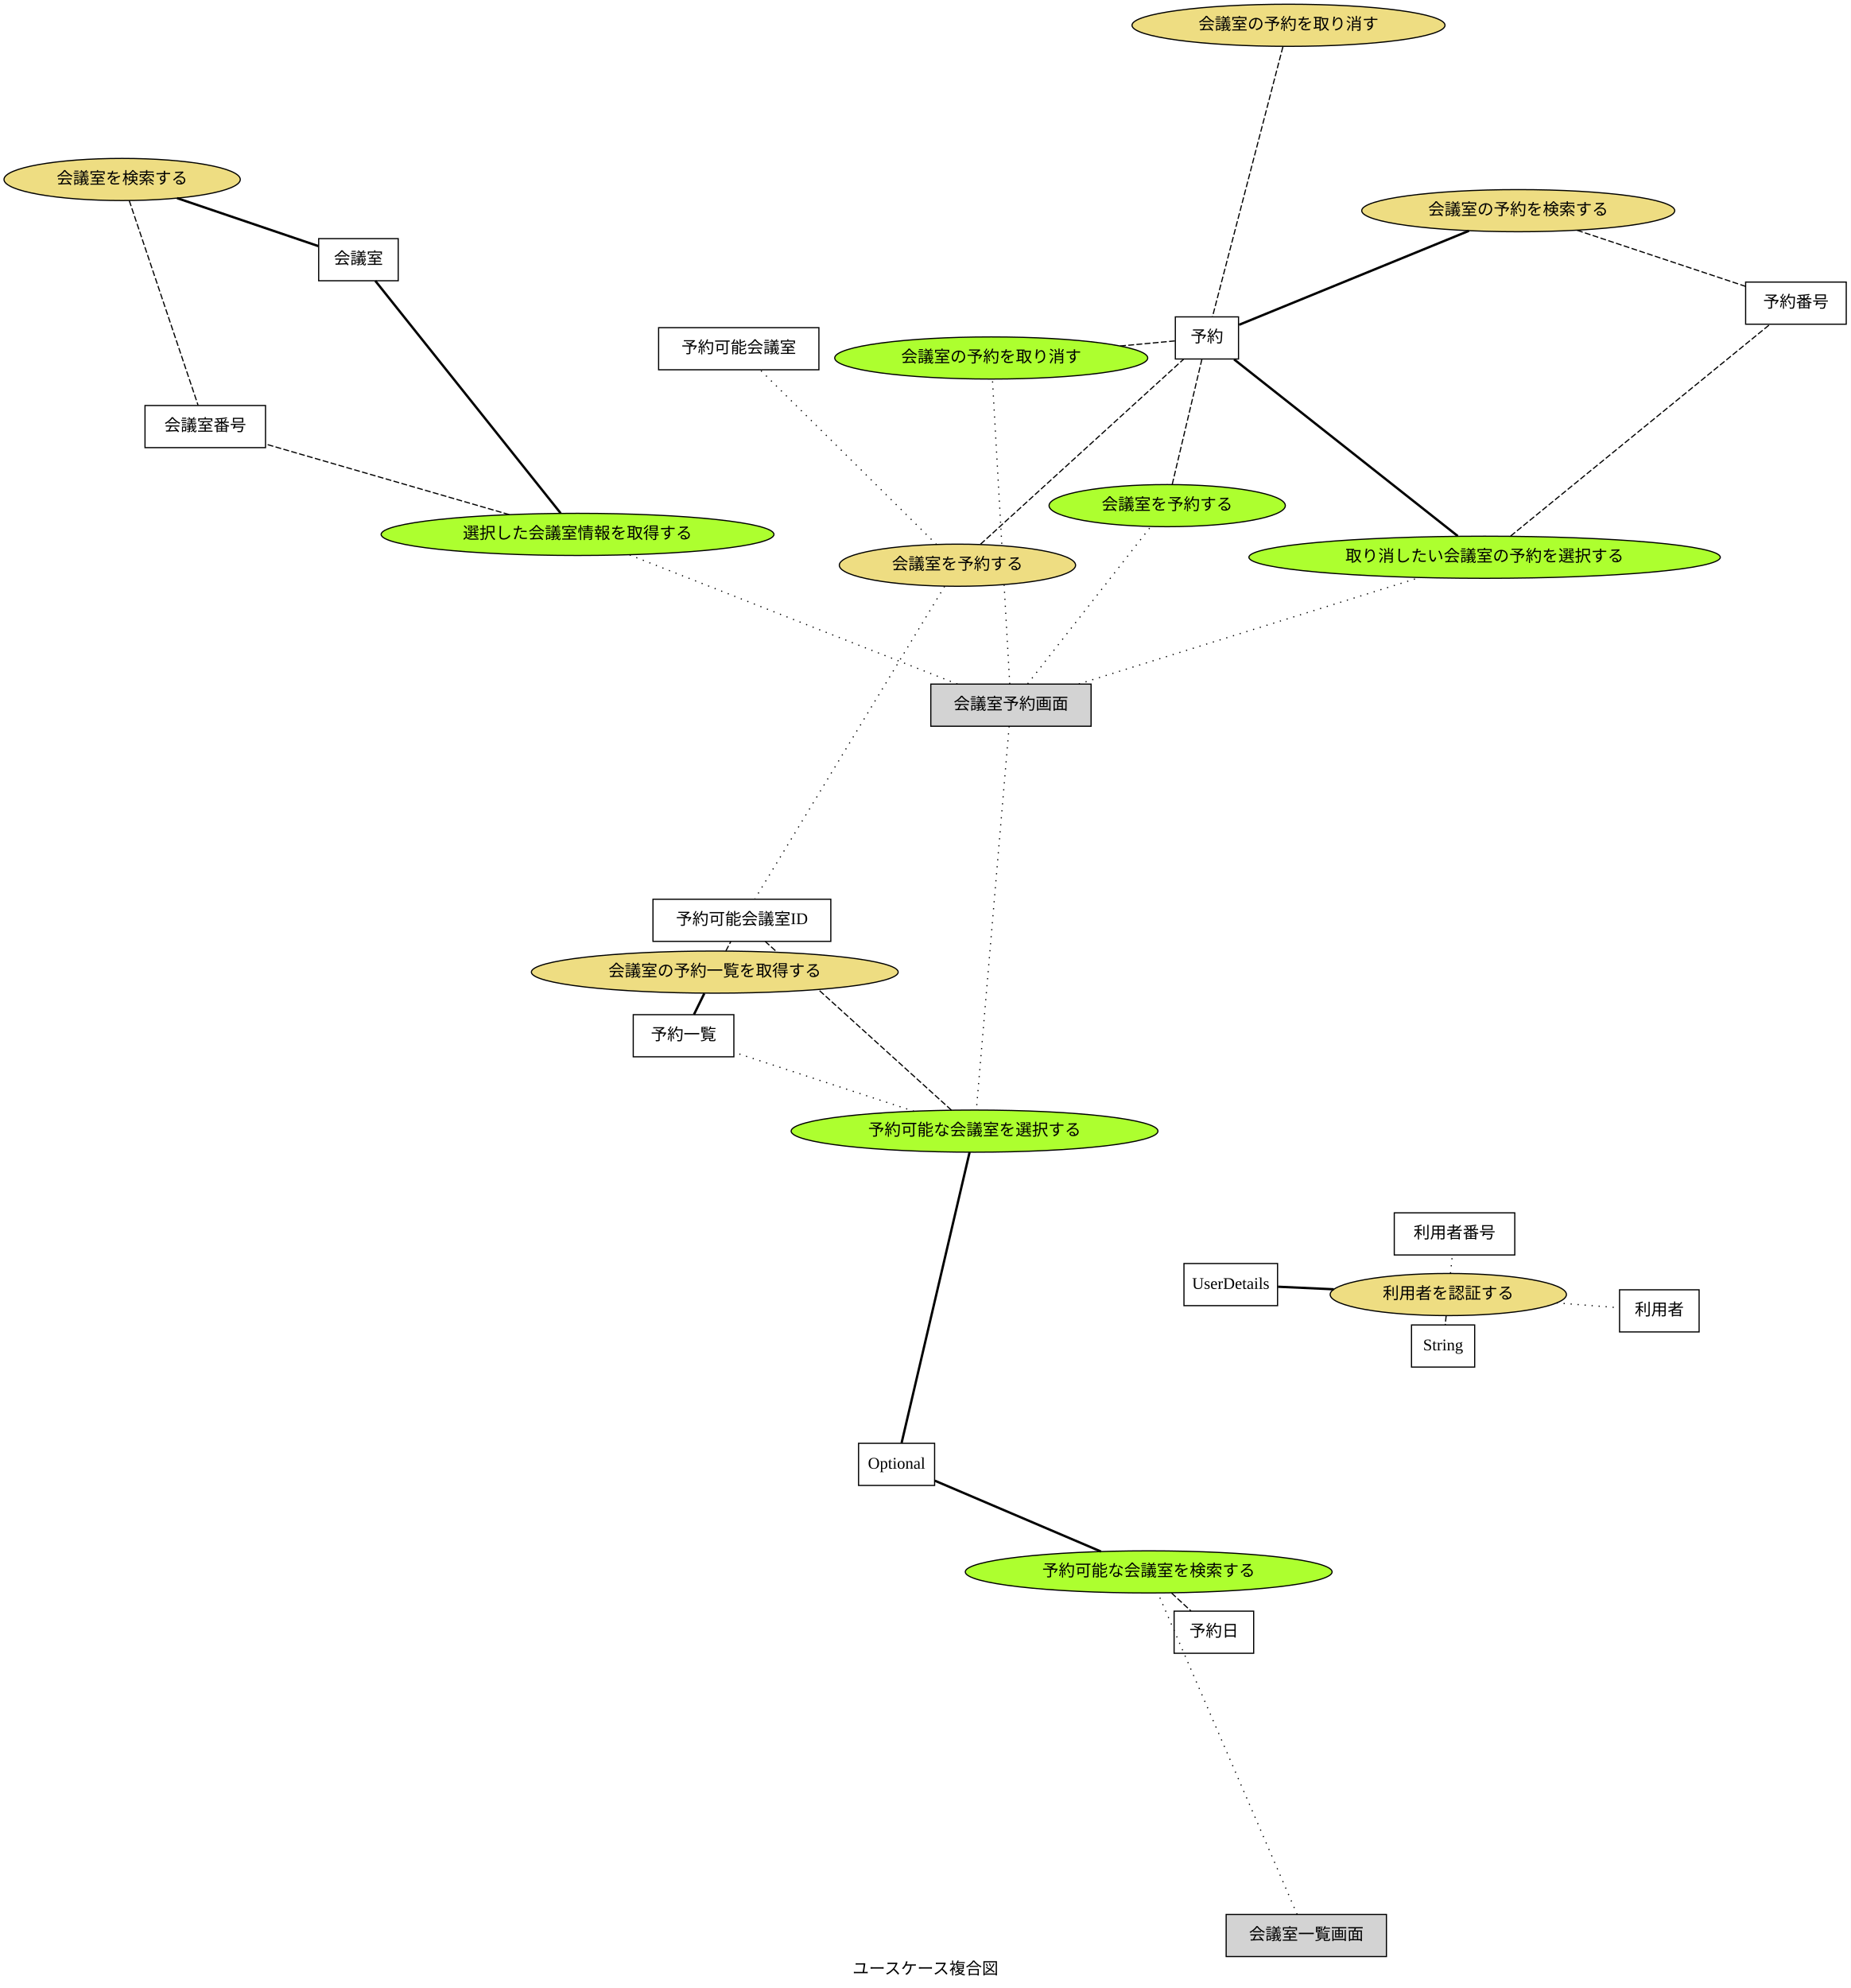
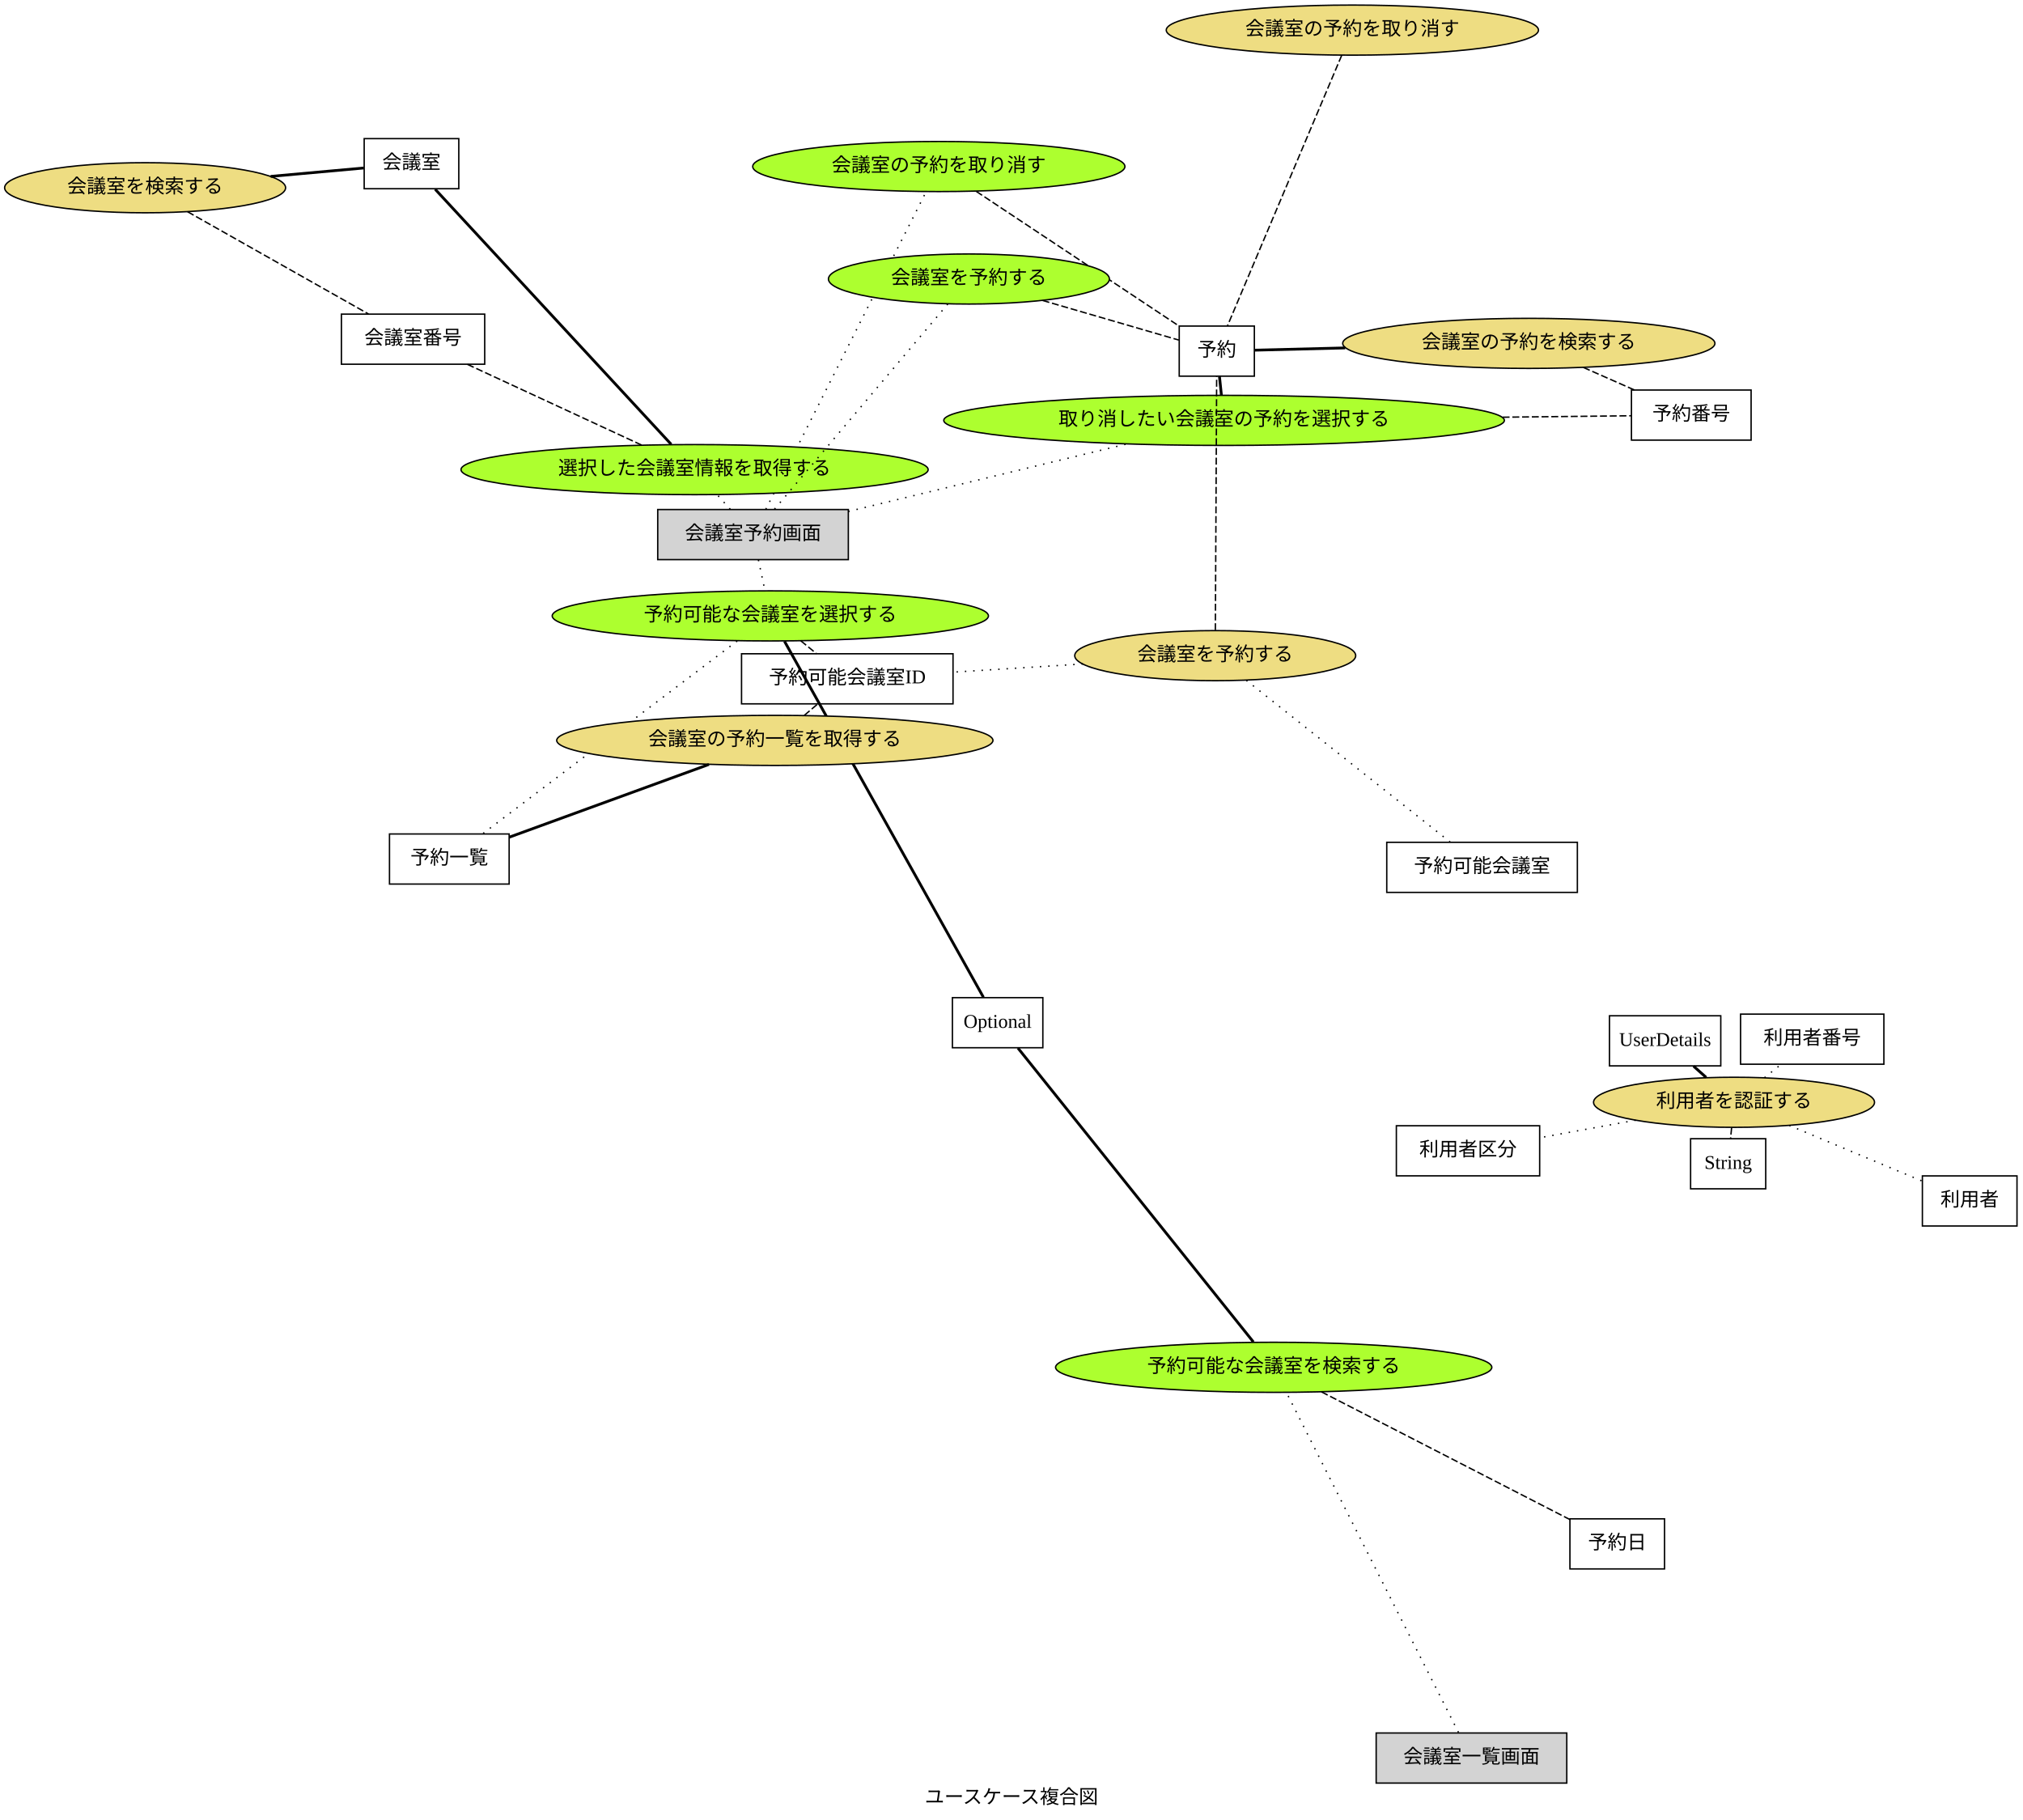
- <svg xmlns="http://www.w3.org/2000/svg" xmlns:xlink="http://www.w3.org/1999/xlink" width="1582pt" height="1699pt" viewBox="0.00 0.00 1582.00 1699.00">
-   <g id="graph0" class="graph" transform="scale(1 1) rotate(0) translate(4 1672)">
-     <polygon fill="white" stroke="transparent" points="-4,27 -4,-1672 1578,-1672 1578,27 -4,27" />
-     <text text-anchor="middle" x="787" y="15.2" font-family="Times New Roman,serif" font-size="14.00">ユースケース複合図
+ <svg xmlns="http://www.w3.org/2000/svg" xmlns:xlink="http://www.w3.org/1999/xlink" width="1454pt" height="1308pt" viewBox="0.00 0.00 1454.00 1308.00">
+   <g id="graph0" class="graph" transform="scale(1 1) rotate(0) translate(4 1281)">
+     <polygon fill="white" stroke="transparent" points="-4,27 -4,-1281 1450,-1281 1450,27 -4,27" />
+     <text text-anchor="middle" x="723" y="15.2" font-family="Times New Roman,serif" font-size="14.00">ユースケース複合図
        </text>
    <g id="node1" class="node">
      <g id="a_node1">
        <a xlink:href="https://github.com/k2works/application_programing_excercise_2022/tree/take13/src/main/java/mrs/application/scenario/MeetingRoomReservationScenario.java" xlink:title="MeetingRoomReservationScenario.cancel(Reservation)">
-           <ellipse fill="greenyellow" stroke="black" cx="843.23" cy="-1366.06" rx="133.78" ry="18" />
-           <text text-anchor="middle" x="843.23" y="-1362.36" font-family="Times New Roman,serif" font-size="14.00">会議室の予約を取り消す
+           <ellipse fill="greenyellow" stroke="black" cx="670.76" cy="-1161.32" rx="133.78" ry="18" />
+           <text text-anchor="middle" x="670.76" y="-1157.62" font-family="Times New Roman,serif" font-size="14.00">会議室の予約を取り消す
                    </text>
        </a>
      </g>
    </g>
    <g id="node2" class="node">
      <g id="a_node2">
        <a xlink:title="Reservation">
-           <polygon fill="none" stroke="black" points="1054.6,-1401.19 1000.6,-1401.19 1000.6,-1365.19 1054.6,-1365.19 1054.6,-1401.19" />
-           <text text-anchor="middle" x="1027.6" y="-1379.49" font-family="Times New Roman,serif" font-size="14.00">予約
+           <polygon fill="none" stroke="black" points="897.55,-1046.66 843.55,-1046.66 843.55,-1010.66 897.55,-1010.66 897.55,-1046.66" />
+           <text text-anchor="middle" x="870.55" y="-1024.96" font-family="Times New Roman,serif" font-size="14.00">予約
                    </text>
        </a>
      </g>
    </g>
    <g id="edge1" class="edge">
-       <path fill="none" stroke="black" stroke-dasharray="5,2" d="M953.41,-1376.29C970.79,-1377.91 987.28,-1379.44 1000.28,-1380.65" />
+       <path fill="none" stroke="black" stroke-dasharray="5,2" d="M697.71,-1143.43C735.84,-1118.11 805.15,-1072.09 843.4,-1046.69" />
    </g>
    <g id="node7" class="node">
      <g id="a_node7">
        <a xlink:href="https://github.com/k2works/application_programing_excercise_2022/tree/take13/src/main/java/mrs/application/scenario/MeetingRoomReservationScenario.java" xlink:title="MeetingRoomReservationScenario.findOne(ReservationId)">
-           <ellipse fill="greenyellow" stroke="black" cx="1264.94" cy="-1195.75" rx="201.46" ry="18" />
-           <text text-anchor="middle" x="1264.94" y="-1192.05" font-family="Times New Roman,serif" font-size="14.00">取り消したい会議室の予約を選択する
+           <ellipse fill="greenyellow" stroke="black" cx="875.78" cy="-978.87" rx="201.46" ry="18" />
+           <text text-anchor="middle" x="875.78" y="-975.17" font-family="Times New Roman,serif" font-size="14.00">取り消したい会議室の予約を選択する
                    </text>
        </a>
      </g>
    </g>
    <g id="edge6" class="edge">
-       <path fill="none" stroke="black" stroke-width="2" d="M1050.79,-1364.87C1096.28,-1328.95 1196.72,-1249.62 1242,-1213.86" />
-     </g>
-     <g id="node20" class="node">
-       <g id="a_node20">
+       <path fill="none" stroke="black" stroke-width="2" d="M872.47,-1010.41C872.92,-1006.08 873.41,-1001.46 873.86,-997.13" />
+     </g>
+     <g id="node21" class="node">
+       <g id="a_node21">
        <a xlink:href="https://github.com/k2works/application_programing_excercise_2022/tree/take13/src/main/java/mrs/application/service/reservation/ReservationService.java" xlink:title="ReservationService.findOne(ReservationId)">
-           <ellipse fill="#eedd82" stroke="black" cx="1293.68" cy="-1491.96" rx="133.78" ry="18" />
-           <text text-anchor="middle" x="1293.68" y="-1488.26" font-family="Times New Roman,serif" font-size="14.00">会議室の予約を検索する
-                     </text>
-         </a>
-       </g>
-     </g>
-     <g id="edge20" class="edge">
-       <path fill="none" stroke="black" stroke-width="2" d="M1055.08,-1394.42C1101.68,-1413.47 1196.53,-1452.24 1251.57,-1474.74" />
+           <ellipse fill="#eedd82" stroke="black" cx="1094.81" cy="-1034.22" rx="133.78" ry="18" />
+           <text text-anchor="middle" x="1094.81" y="-1030.52" font-family="Times New Roman,serif" font-size="14.00">会議室の予約を検索する
+                     </text>
+         </a>
+       </g>
+     </g>
+     <g id="edge21" class="edge">
+       <path fill="none" stroke="black" stroke-width="2" d="M897.6,-1029.33C914.67,-1029.76 938.12,-1030.34 962.89,-1030.95" />
    </g>
    <g id="node3" class="node">
      <g id="a_node3">
        <a xlink:title="ReservationsController">
-           <polygon fill="lightgray" stroke="black" points="928.59,-1087.35 791.59,-1087.35 791.59,-1051.35 928.59,-1051.35 928.59,-1087.35" />
-           <text text-anchor="middle" x="860.09" y="-1065.65" font-family="Times New Roman,serif" font-size="14.00">会議室予約画面
+           <polygon fill="lightgray" stroke="black" points="605.73,-914.8 468.73,-914.8 468.73,-878.8 605.73,-878.8 605.73,-914.8" />
+           <text text-anchor="middle" x="537.23" y="-893.1" font-family="Times New Roman,serif" font-size="14.00">会議室予約画面
                    </text>
        </a>
      </g>
    </g>
    <g id="edge2" class="edge">
-       <path fill="none" stroke="black" stroke-dasharray="1,5" d="M859.06,-1087.46C856.05,-1140.43 847.28,-1294.66 844.26,-1347.81" />
+       <path fill="none" stroke="black" stroke-dasharray="1,5" d="M546.41,-914.98C570.86,-963.42 637.37,-1095.18 661.7,-1143.36" />
    </g>
    <g id="node4" class="node">
      <g id="a_node4">
        <a xlink:href="https://github.com/k2works/application_programing_excercise_2022/tree/take13/src/main/java/mrs/application/scenario/MeetingRoomReservationScenario.java" xlink:title="MeetingRoomReservationScenario.findMeetingRoom(RoomId)">
-           <ellipse fill="greenyellow" stroke="black" cx="489.65" cy="-1215.28" rx="167.87" ry="18" />
-           <text text-anchor="middle" x="489.65" y="-1211.58" font-family="Times New Roman,serif" font-size="14.00">選択した会議室情報を取得する
+           <ellipse fill="greenyellow" stroke="black" cx="495.22" cy="-943.49" rx="167.87" ry="18" />
+           <text text-anchor="middle" x="495.22" y="-939.79" font-family="Times New Roman,serif" font-size="14.00">選択した会議室情報を取得する
                    </text>
        </a>
      </g>
    </g>
    <g id="edge5" class="edge">
-       <path fill="none" stroke="black" stroke-dasharray="1,5" d="M814.3,-1087.39C742.58,-1115.64 604.66,-1169.98 533.9,-1197.85" />
+       <path fill="none" stroke="black" stroke-dasharray="1,5" d="M520.87,-914.99C517.83,-918.37 514.65,-921.9 511.61,-925.28" />
    </g>
    <g id="edge8" class="edge">
-       <path fill="none" stroke="black" stroke-dasharray="1,5" d="M918.1,-1087.46C995.82,-1111.73 1132.83,-1154.5 1209.32,-1178.39" />
+       <path fill="none" stroke="black" stroke-dasharray="1,5" d="M605.74,-913.41C664,-927.53 747.28,-947.72 805.92,-961.94" />
    </g>
    <g id="node9" class="node">
      <g id="a_node9">
        <a xlink:href="https://github.com/k2works/application_programing_excercise_2022/tree/take13/src/main/java/mrs/application/scenario/MeetingRoomReservationScenario.java" xlink:title="MeetingRoomReservationScenario.findReservations(ReservableRoomId)">
-           <ellipse fill="greenyellow" stroke="black" cx="828.98" cy="-705.32" rx="156.77" ry="18" />
-           <text text-anchor="middle" x="828.98" y="-701.62" font-family="Times New Roman,serif" font-size="14.00">予約可能な会議室を選択する
+           <ellipse fill="greenyellow" stroke="black" cx="549.66" cy="-838.35" rx="156.77" ry="18" />
+           <text text-anchor="middle" x="549.66" y="-834.65" font-family="Times New Roman,serif" font-size="14.00">予約可能な会議室を選択する
                    </text>
        </a>
      </g>
    </g>
    <g id="edge12" class="edge">
-       <path fill="none" stroke="black" stroke-dasharray="1,5" d="M858.55,-1051.3C853.25,-989.32 835.84,-785.63 830.53,-723.49" />
+       <path fill="none" stroke="black" stroke-dasharray="1,5" d="M541.1,-878.63C542.58,-871.66 544.27,-863.7 545.75,-856.72" />
    </g>
    <g id="node13" class="node">
      <g id="a_node13">
        <a xlink:href="https://github.com/k2works/application_programing_excercise_2022/tree/take13/src/main/java/mrs/application/scenario/MeetingRoomReservationScenario.java" xlink:title="MeetingRoomReservationScenario.reserve(Reservation)">
-           <ellipse fill="greenyellow" stroke="black" cx="993.64" cy="-1239.88" rx="100.98" ry="18" />
-           <text text-anchor="middle" x="993.64" y="-1236.18" font-family="Times New Roman,serif" font-size="14.00">会議室を予約する
+           <ellipse fill="greenyellow" stroke="black" cx="692.39" cy="-1080.48" rx="100.98" ry="18" />
+           <text text-anchor="middle" x="692.39" y="-1076.78" font-family="Times New Roman,serif" font-size="14.00">会議室を予約する
                    </text>
        </a>
      </g>
    </g>
    <g id="edge14" class="edge">
-       <path fill="none" stroke="black" stroke-dasharray="1,5" d="M874.38,-1087.6C900.16,-1120.51 954.1,-1189.4 979.65,-1222.02" />
+       <path fill="none" stroke="black" stroke-dasharray="1,5" d="M552.68,-915.08C582.49,-950.38 647.65,-1027.52 677.23,-1062.54" />
    </g>
    <g id="node6" class="node">
      <g id="a_node6">
        <a xlink:title="RoomId">
-           <polygon fill="none" stroke="black" points="222.94,-1325.44 119.94,-1325.44 119.94,-1289.44 222.94,-1289.44 222.94,-1325.44" />
-           <text text-anchor="middle" x="171.44" y="-1303.74" font-family="Times New Roman,serif" font-size="14.00">会議室番号
+           <polygon fill="none" stroke="black" points="344.38,-1055.24 241.38,-1055.24 241.38,-1019.24 344.38,-1019.24 344.38,-1055.24" />
+           <text text-anchor="middle" x="292.88" y="-1033.54" font-family="Times New Roman,serif" font-size="14.00">会議室番号
                    </text>
        </a>
      </g>
    </g>
    <g id="edge4" class="edge">
-       <path fill="none" stroke="black" stroke-dasharray="5,2" d="M431.29,-1232.19C371.72,-1249.44 280.14,-1275.96 223.12,-1292.47" />
+       <path fill="none" stroke="black" stroke-dasharray="5,2" d="M457.16,-961.13C421.33,-977.73 367.91,-1002.48 331.8,-1019.21" />
    </g>
    <g id="node5" class="node">
      <g id="a_node5">
        <a xlink:title="MeetingRoom">
-           <polygon fill="none" stroke="black" points="336.38,-1468.06 268.38,-1468.06 268.38,-1432.06 336.38,-1432.06 336.38,-1468.06" />
-           <text text-anchor="middle" x="302.38" y="-1446.36" font-family="Times New Roman,serif" font-size="14.00">会議室
+           <polygon fill="none" stroke="black" points="325.75,-1181.37 257.75,-1181.37 257.75,-1145.37 325.75,-1145.37 325.75,-1181.37" />
+           <text text-anchor="middle" x="291.75" y="-1159.67" font-family="Times New Roman,serif" font-size="14.00">会議室
                    </text>
        </a>
      </g>
    </g>
    <g id="edge3" class="edge">
-       <path fill="none" stroke="black" stroke-width="2" d="M316.76,-1432.02C351.62,-1388.32 440.31,-1277.14 475.22,-1233.38" />
-     </g>
-     <g id="node24" class="node">
-       <g id="a_node24">
+       <path fill="none" stroke="black" stroke-width="2" d="M308.75,-1145C347.14,-1103.51 440.2,-1002.95 478.41,-961.65" />
+     </g>
+     <g id="node25" class="node">
+       <g id="a_node25">
        <a xlink:href="https://github.com/k2works/application_programing_excercise_2022/tree/take13/src/main/java/mrs/application/service/room/RoomService.java" xlink:title="RoomService.findMeetingRoom(RoomId)">
-           <ellipse fill="#eedd82" stroke="black" cx="100.4" cy="-1518.61" rx="100.98" ry="18" />
-           <text text-anchor="middle" x="100.4" y="-1514.91" font-family="Times New Roman,serif" font-size="14.00">会議室を検索する
-                     </text>
-         </a>
-       </g>
-     </g>
-     <g id="edge27" class="edge">
-       <path fill="none" stroke="black" stroke-width="2" d="M268.11,-1461.68C234.91,-1472.95 184.29,-1490.13 147.35,-1502.67" />
+           <ellipse fill="#eedd82" stroke="black" cx="100.3" cy="-1146.07" rx="100.98" ry="18" />
+           <text text-anchor="middle" x="100.3" y="-1142.37" font-family="Times New Roman,serif" font-size="14.00">会議室を検索する
+                     </text>
+         </a>
+       </g>
+     </g>
+     <g id="edge28" class="edge">
+       <path fill="none" stroke="black" stroke-width="2" d="M257.52,-1160.27C238.7,-1158.57 214.38,-1156.38 190.51,-1154.22" />
    </g>
    <g id="node8" class="node">
      <g id="a_node8">
        <a xlink:title="ReservationId">
-           <polygon fill="none" stroke="black" points="1574.04,-1430.93 1488.04,-1430.93 1488.04,-1394.93 1574.04,-1394.93 1574.04,-1430.93" />
-           <text text-anchor="middle" x="1531.04" y="-1409.23" font-family="Times New Roman,serif" font-size="14.00">予約番号
+           <polygon fill="none" stroke="black" points="1254.58,-1000.69 1168.58,-1000.69 1168.58,-964.69 1254.58,-964.69 1254.58,-1000.69" />
+           <text text-anchor="middle" x="1211.58" y="-978.99" font-family="Times New Roman,serif" font-size="14.00">予約番号
                    </text>
        </a>
      </g>
    </g>
    <g id="edge7" class="edge">
-       <path fill="none" stroke="black" stroke-dasharray="5,2" d="M1287.17,-1213.89C1337.26,-1254.78 1458.48,-1353.71 1508.69,-1394.69" />
+       <path fill="none" stroke="black" stroke-dasharray="5,2" d="M1075.97,-981.15C1110.8,-981.55 1143.7,-981.92 1168.38,-982.2" />
    </g>
    <g id="node11" class="node">
      <g id="a_node11">
        <a xlink:title="ReservableRoomId">
-           <polygon fill="none" stroke="black" points="706.12,-903.47 554.12,-903.47 554.12,-867.47 706.12,-867.47 706.12,-903.47" />
-           <text text-anchor="middle" x="630.12" y="-881.77" font-family="Times New Roman,serif" font-size="14.00">予約可能会議室ID
+           <polygon fill="none" stroke="black" points="680.97,-811.15 528.97,-811.15 528.97,-775.15 680.97,-775.15 680.97,-811.15" />
+           <text text-anchor="middle" x="604.97" y="-789.45" font-family="Times New Roman,serif" font-size="14.00">予約可能会議室ID
                    </text>
        </a>
      </g>
    </g>
    <g id="edge10" class="edge">
-       <path fill="none" stroke="black" stroke-dasharray="5,2" d="M809.19,-723.26C771.17,-757.7 688.32,-832.75 650.13,-867.35" />
+       <path fill="none" stroke="black" stroke-dasharray="5,2" d="M571.52,-820.49C575.26,-817.43 579.15,-814.24 582.9,-811.18" />
    </g>
    <g id="node12" class="node">
      <g id="a_node12">
        <a xlink:title="ReservationList">
-           <polygon fill="none" stroke="black" points="623.26,-804.83 537.26,-804.83 537.26,-768.83 623.26,-768.83 623.26,-804.83" />
-           <text text-anchor="middle" x="580.26" y="-783.13" font-family="Times New Roman,serif" font-size="14.00">予約一覧
+           <polygon fill="none" stroke="black" points="361.94,-681.63 275.94,-681.63 275.94,-645.63 361.94,-645.63 361.94,-681.63" />
+           <text text-anchor="middle" x="318.94" y="-659.93" font-family="Times New Roman,serif" font-size="14.00">予約一覧
                    </text>
        </a>
      </g>
    </g>
    <g id="edge11" class="edge">
-       <path fill="none" stroke="black" stroke-dasharray="1,5" d="M777.14,-722.31C731.58,-737.24 666.06,-758.71 623.33,-772.72" />
+       <path fill="none" stroke="black" stroke-dasharray="1,5" d="M525.84,-820.31C481.63,-786.83 387.35,-715.44 342.98,-681.83" />
    </g>
    <g id="node10" class="node">
      <g id="a_node10">
        <a xlink:title="Optional">
-           <polygon fill="none" stroke="black" points="794.84,-438.51 729.84,-438.51 729.84,-402.51 794.84,-402.51 794.84,-438.51" />
-           <text text-anchor="middle" x="762.34" y="-416.81" font-family="Times New Roman,serif" font-size="14.00">Optional
+           <polygon fill="none" stroke="black" points="745.53,-564 680.53,-564 680.53,-528 745.53,-528 745.53,-564" />
+           <text text-anchor="middle" x="713.03" y="-542.3" font-family="Times New Roman,serif" font-size="14.00">Optional
                    </text>
        </a>
      </g>
    </g>
    <g id="edge9" class="edge">
-       <path fill="none" stroke="black" stroke-width="2" d="M766.61,-438.76C778.65,-490.2 812.75,-635.97 824.74,-687.23" />
-     </g>
-     <g id="node25" class="node">
-       <g id="a_node25">
+       <path fill="none" stroke="black" stroke-width="2" d="M702.81,-564.28C673.47,-616.79 589.21,-767.58 559.87,-820.07" />
+     </g>
+     <g id="node26" class="node">
+       <g id="a_node26">
        <a xlink:href="https://github.com/k2works/application_programing_excercise_2022/tree/take13/src/main/java/mrs/application/service/room/RoomService.java" xlink:title="RoomService.findReservableRooms(ReservedDate)">
-           <ellipse fill="greenyellow" stroke="black" cx="977.83" cy="-328.61" rx="156.77" ry="18" />
-           <text text-anchor="middle" x="977.83" y="-324.91" font-family="Times New Roman,serif" font-size="14.00">予約可能な会議室を検索する
-                     </text>
-         </a>
-       </g>
-     </g>
-     <g id="edge29" class="edge">
-       <path fill="none" stroke="black" stroke-width="2" d="M795.07,-406.55C833.1,-390.33 895.88,-363.56 937.05,-346" />
-     </g>
-     <g id="node21" class="node">
-       <g id="a_node21">
+           <ellipse fill="greenyellow" stroke="black" cx="911.45" cy="-298.32" rx="156.77" ry="18" />
+           <text text-anchor="middle" x="911.45" y="-294.62" font-family="Times New Roman,serif" font-size="14.00">予約可能な会議室を検索する
+                     </text>
+         </a>
+       </g>
+     </g>
+     <g id="edge30" class="edge">
+       <path fill="none" stroke="black" stroke-width="2" d="M727.62,-527.78C764.31,-481.98 860.12,-362.39 896.84,-316.56" />
+     </g>
+     <g id="node22" class="node">
+       <g id="a_node22">
        <a xlink:href="https://github.com/k2works/application_programing_excercise_2022/tree/take13/src/main/java/mrs/application/service/reservation/ReservationService.java" xlink:title="ReservationService.findReservations(ReservableRoomId)">
-           <ellipse fill="#eedd82" stroke="black" cx="606.95" cy="-841.22" rx="156.77" ry="18" />
-           <text text-anchor="middle" x="606.95" y="-837.52" font-family="Times New Roman,serif" font-size="14.00">会議室の予約一覧を取得する
-                     </text>
-         </a>
-       </g>
-     </g>
-     <g id="edge22" class="edge">
-       <path fill="none" stroke="black" stroke-width="2" d="M589.14,-804.94C592,-810.75 595.15,-817.19 598.01,-823" />
+           <ellipse fill="#eedd82" stroke="black" cx="552.9" cy="-748.88" rx="156.77" ry="18" />
+           <text text-anchor="middle" x="552.9" y="-745.18" font-family="Times New Roman,serif" font-size="14.00">会議室の予約一覧を取得する
+                     </text>
+         </a>
+       </g>
+     </g>
+     <g id="edge23" class="edge">
+       <path fill="none" stroke="black" stroke-width="2" d="M362.12,-679.36C402.79,-694.18 463.57,-716.33 505.54,-731.62" />
    </g>
    <g id="edge13" class="edge">
-       <path fill="none" stroke="black" stroke-dasharray="5,2" d="M997.94,-1258.03C1004.48,-1285.6 1016.82,-1337.71 1023.34,-1365.18" />
+       <path fill="none" stroke="black" stroke-dasharray="5,2" d="M745.36,-1065.07C777.57,-1055.7 817.36,-1044.13 843.31,-1036.58" />
    </g>
    <g id="node14" class="node">
      <g id="a_node14">
        <a xlink:href="https://github.com/k2works/application_programing_excercise_2022/tree/take13/src/main/java/mrs/application/service/auth/UserService.java" xlink:title="UserService.loadUserByUsername(String)">
-           <ellipse fill="#eedd82" stroke="black" cx="1233.91" cy="-565.66" rx="100.98" ry="18" />
-           <text text-anchor="middle" x="1233.91" y="-561.96" font-family="Times New Roman,serif" font-size="14.00">利用者を認証する
+           <ellipse fill="#eedd82" stroke="black" cx="1242.31" cy="-488.79" rx="100.98" ry="18" />
+           <text text-anchor="middle" x="1242.31" y="-485.09" font-family="Times New Roman,serif" font-size="14.00">利用者を認証する
                    </text>
        </a>
      </g>
    </g>
    <g id="node16" class="node">
      <g id="a_node16">
        <a xlink:title="String">
-           <polygon fill="none" stroke="black" points="1256.46,-539.66 1202.46,-539.66 1202.46,-503.66 1256.46,-503.66 1256.46,-539.66" />
-           <text text-anchor="middle" x="1229.46" y="-517.96" font-family="Times New Roman,serif" font-size="14.00">String
+           <polygon fill="none" stroke="black" points="1265.09,-462.61 1211.09,-462.61 1211.09,-426.61 1265.09,-426.61 1265.09,-462.61" />
+           <text text-anchor="middle" x="1238.09" y="-440.91" font-family="Times New Roman,serif" font-size="14.00">String
                    </text>
        </a>
      </g>
    </g>
    <g id="edge16" class="edge">
-       <path fill="none" stroke="black" stroke-dasharray="5,2" d="M1232.08,-547.51C1231.82,-544.95 1231.55,-542.32 1231.29,-539.77" />
+       <path fill="none" stroke="black" stroke-dasharray="5,2" d="M1240.57,-470.57C1240.33,-468 1240.08,-465.36 1239.83,-462.79" />
    </g>
    <g id="node17" class="node">
      <g id="a_node17">
        <a xlink:title="UserId">
-           <polygon fill="none" stroke="black" points="1290.73,-635.47 1187.73,-635.47 1187.73,-599.47 1290.73,-599.47 1290.73,-635.47" />
-           <text text-anchor="middle" x="1239.23" y="-613.77" font-family="Times New Roman,serif" font-size="14.00">利用者番号
+           <polygon fill="none" stroke="black" points="1350.01,-552.16 1247.01,-552.16 1247.01,-516.16 1350.01,-516.16 1350.01,-552.16" />
+           <text text-anchor="middle" x="1298.51" y="-530.46" font-family="Times New Roman,serif" font-size="14.00">利用者番号
                    </text>
        </a>
      </g>
    </g>
    <g id="edge17" class="edge">
-       <path fill="none" stroke="black" stroke-dasharray="1,5" d="M1235.77,-583.78C1236.29,-588.8 1236.85,-594.25 1237.36,-599.27" />
+       <path fill="none" stroke="black" stroke-dasharray="1,5" d="M1264.2,-506.46C1268.02,-509.55 1272,-512.77 1275.85,-515.87" />
    </g>
    <g id="node18" class="node">
      <g id="a_node18">
        <a xlink:title="User">
-           <polygon fill="none" stroke="black" points="1448.28,-569.7 1380.28,-569.7 1380.28,-533.7 1448.28,-533.7 1448.28,-569.7" />
-           <text text-anchor="middle" x="1414.28" y="-548" font-family="Times New Roman,serif" font-size="14.00">利用者
+           <polygon fill="none" stroke="black" points="1445.68,-435.89 1377.68,-435.89 1377.68,-399.89 1445.68,-399.89 1445.68,-435.89" />
+           <text text-anchor="middle" x="1411.68" y="-414.19" font-family="Times New Roman,serif" font-size="14.00">利用者
                    </text>
        </a>
      </g>
    </g>
    <g id="edge18" class="edge">
-       <path fill="none" stroke="black" stroke-dasharray="1,5" d="M1326.47,-558.5C1345.68,-557.01 1364.74,-555.54 1380.16,-554.34" />
+       <path fill="none" stroke="black" stroke-dasharray="1,5" d="M1282.02,-472.17C1311.06,-460.01 1350.04,-443.7 1377.65,-432.14" />
+     </g>
+     <g id="node19" class="node">
+       <g id="a_node19">
+         <a xlink:title="RoleName">
+           <polygon fill="none" stroke="black" points="1102.61,-471.93 999.61,-471.93 999.61,-435.93 1102.61,-435.93 1102.61,-471.93" />
+           <text text-anchor="middle" x="1051.11" y="-450.23" font-family="Times New Roman,serif" font-size="14.00">利用者区分
+                     </text>
+         </a>
+       </g>
+     </g>
+     <g id="edge19" class="edge">
+       <path fill="none" stroke="black" stroke-dasharray="1,5" d="M1171.66,-475.91C1148.79,-471.74 1123.87,-467.19 1102.65,-463.32" />
    </g>
    <g id="node15" class="node">
      <g id="a_node15">
        <a xlink:title="UserDetails">
-           <polygon fill="none" stroke="black" points="1087.97,-592.16 1007.97,-592.16 1007.97,-556.16 1087.97,-556.16 1087.97,-592.16" />
-           <text text-anchor="middle" x="1047.97" y="-570.46" font-family="Times New Roman,serif" font-size="14.00">UserDetails
+           <polygon fill="none" stroke="black" points="1232.78,-550.97 1152.78,-550.97 1152.78,-514.97 1232.78,-514.97 1232.78,-550.97" />
+           <text text-anchor="middle" x="1192.78" y="-529.27" font-family="Times New Roman,serif" font-size="14.00">UserDetails
                    </text>
        </a>
      </g>
    </g>
    <g id="edge15" class="edge">
-       <path fill="none" stroke="black" stroke-width="2" d="M1088.32,-572.32C1102.52,-571.67 1119.17,-570.91 1136.04,-570.14" />
-     </g>
-     <g id="node19" class="node">
-       <g id="a_node19">
+       <path fill="none" stroke="black" stroke-width="2" d="M1213.21,-514.75C1216.2,-512.08 1219.27,-509.34 1222.25,-506.69" />
+     </g>
+     <g id="node20" class="node">
+       <g id="a_node20">
        <a xlink:href="https://github.com/k2works/application_programing_excercise_2022/tree/take13/src/main/java/mrs/application/service/reservation/ReservationService.java" xlink:title="ReservationService.cancel(Reservation)">
-           <ellipse fill="#eedd82" stroke="black" cx="1097.33" cy="-1650.39" rx="133.78" ry="18" />
-           <text text-anchor="middle" x="1097.33" y="-1646.69" font-family="Times New Roman,serif" font-size="14.00">会議室の予約を取り消す
-                     </text>
-         </a>
-       </g>
-     </g>
-     <g id="edge19" class="edge">
-       <path fill="none" stroke="black" stroke-dasharray="5,2" d="M1092.54,-1632.02C1079.77,-1583.09 1045.04,-1450 1032.34,-1401.33" />
-     </g>
-     <g id="edge21" class="edge">
-       <path fill="none" stroke="black" stroke-dasharray="5,2" d="M1344.02,-1475.2C1386.75,-1460.98 1447.41,-1440.78 1487.94,-1427.29" />
-     </g>
-     <g id="edge23" class="edge">
-       <path fill="none" stroke="black" stroke-dasharray="5,2" d="M616.37,-859.22C617.78,-861.9 619.22,-864.66 620.63,-867.35" />
-     </g>
-     <g id="node22" class="node">
-       <g id="a_node22">
-         <a xlink:href="https://github.com/k2works/application_programing_excercise_2022/tree/take13/src/main/java/mrs/application/service/reservation/ReservationService.java" xlink:title="ReservationService.reserve(Reservation)">
-           <ellipse fill="#eedd82" stroke="black" cx="814.36" cy="-1188.95" rx="100.98" ry="18" />
-           <text text-anchor="middle" x="814.36" y="-1185.25" font-family="Times New Roman,serif" font-size="14.00">会議室を予約する
-                     </text>
-         </a>
-       </g>
+           <ellipse fill="#eedd82" stroke="black" cx="967.99" cy="-1259.36" rx="133.78" ry="18" />
+           <text text-anchor="middle" x="967.99" y="-1255.66" font-family="Times New Roman,serif" font-size="14.00">会議室の予約を取り消す
+                     </text>
+         </a>
+       </g>
+     </g>
+     <g id="edge20" class="edge">
+       <path fill="none" stroke="black" stroke-dasharray="5,2" d="M960.34,-1241.26C942.13,-1198.13 896.34,-1089.72 878.16,-1046.68" />
+     </g>
+     <g id="edge22" class="edge">
+       <path fill="none" stroke="black" stroke-dasharray="5,2" d="M1134.02,-1016.92C1145.81,-1011.72 1158.78,-1005.99 1170.68,-1000.74" />
    </g>
    <g id="edge24" class="edge">
-       <path fill="none" stroke="black" stroke-dasharray="5,2" d="M834.04,-1206.87C874.56,-1243.78 966.92,-1327.91 1007.66,-1365.02" />
-     </g>
-     <g id="edge25" class="edge">
-       <path fill="none" stroke="black" stroke-dasharray="1,5" d="M803.39,-1170.87C770.7,-1117.02 674.19,-958.06 641.27,-903.84" />
+       <path fill="none" stroke="black" stroke-dasharray="5,2" d="M574.08,-766.88C577.23,-769.57 580.48,-772.33 583.64,-775.01" />
    </g>
    <g id="node23" class="node">
      <g id="a_node23">
+         <a xlink:href="https://github.com/k2works/application_programing_excercise_2022/tree/take13/src/main/java/mrs/application/service/reservation/ReservationService.java" xlink:title="ReservationService.reserve(Reservation)">
+           <ellipse fill="#eedd82" stroke="black" cx="869.42" cy="-809.79" rx="100.98" ry="18" />
+           <text text-anchor="middle" x="869.42" y="-806.09" font-family="Times New Roman,serif" font-size="14.00">会議室を予約する
+                     </text>
+         </a>
+       </g>
+     </g>
+     <g id="edge25" class="edge">
+       <path fill="none" stroke="black" stroke-dasharray="5,2" d="M869.52,-828.08C869.73,-869.38 870.25,-969.48 870.46,-1010.58" />
+     </g>
+     <g id="edge26" class="edge">
+       <path fill="none" stroke="black" stroke-dasharray="1,5" d="M774.32,-803.81C743.67,-801.88 710.12,-799.77 681.03,-797.93" />
+     </g>
+     <g id="node24" class="node">
+       <g id="a_node24">
        <a xlink:title="ReservableRoom">
-           <polygon fill="none" stroke="black" points="695.94,-1391.98 558.94,-1391.98 558.94,-1355.98 695.94,-1355.98 695.94,-1391.98" />
-           <text text-anchor="middle" x="627.44" y="-1370.28" font-family="Times New Roman,serif" font-size="14.00">予約可能会議室
-                     </text>
-         </a>
-       </g>
-     </g>
-     <g id="edge26" class="edge">
-       <path fill="none" stroke="black" stroke-dasharray="1,5" d="M796.44,-1206.69C760.89,-1241.87 681.81,-1320.16 645.86,-1355.74" />
-     </g>
-     <g id="edge28" class="edge">
-       <path fill="none" stroke="black" stroke-dasharray="5,2" d="M106.45,-1500.6C119.84,-1460.81 151.83,-1365.73 165.29,-1325.69" />
-     </g>
-     <g id="node26" class="node">
-       <g id="a_node26">
-         <a xlink:title="ReservedDate">
-           <polygon fill="none" stroke="black" points="1067.55,-295.07 999.55,-295.07 999.55,-259.07 1067.55,-259.07 1067.55,-295.07" />
-           <text text-anchor="middle" x="1033.55" y="-273.37" font-family="Times New Roman,serif" font-size="14.00">予約日
-                     </text>
-         </a>
-       </g>
-     </g>
-     <g id="edge30" class="edge">
-       <path fill="none" stroke="black" stroke-dasharray="5,2" d="M997.32,-310.58C1002.71,-305.59 1008.57,-300.17 1013.98,-295.18" />
+           <polygon fill="none" stroke="black" points="1129.71,-675.64 992.71,-675.64 992.71,-639.64 1129.71,-639.64 1129.71,-675.64" />
+           <text text-anchor="middle" x="1061.21" y="-653.94" font-family="Times New Roman,serif" font-size="14.00">予約可能会議室
+                     </text>
+         </a>
+       </g>
+     </g>
+     <g id="edge27" class="edge">
+       <path fill="none" stroke="black" stroke-dasharray="1,5" d="M891.8,-792.04C928.56,-762.88 1001.33,-705.15 1038.38,-675.75" />
+     </g>
+     <g id="edge29" class="edge">
+       <path fill="none" stroke="black" stroke-dasharray="5,2" d="M130.81,-1128.83C166.34,-1108.75 224.76,-1075.74 260.9,-1055.31" />
    </g>
    <g id="node27" class="node">
      <g id="a_node27">
+         <a xlink:title="ReservedDate">
+           <polygon fill="none" stroke="black" points="1192.36,-189.43 1124.36,-189.43 1124.36,-153.43 1192.36,-153.43 1192.36,-189.43" />
+           <text text-anchor="middle" x="1158.36" y="-167.73" font-family="Times New Roman,serif" font-size="14.00">予約日
+                     </text>
+         </a>
+       </g>
+     </g>
+     <g id="edge31" class="edge">
+       <path fill="none" stroke="black" stroke-dasharray="5,2" d="M945.78,-280.67C992.96,-256.43 1077.3,-213.08 1124.32,-188.92" />
+     </g>
+     <g id="node28" class="node">
+       <g id="a_node28">
        <a xlink:title="RoomsController">
-           <polygon fill="lightgray" stroke="black" points="1181.03,-35.86 1044.03,-35.86 1044.03,0.14 1181.03,0.14 1181.03,-35.86" />
-           <text text-anchor="middle" x="1112.53" y="-14.16" font-family="Times New Roman,serif" font-size="14.00">会議室一覧画面
-                     </text>
-         </a>
-       </g>
-     </g>
-     <g id="edge31" class="edge">
-       <path fill="none" stroke="black" stroke-dasharray="1,5" d="M1104.71,-35.91C1080.9,-90.83 1009.51,-255.52 985.68,-310.51" />
+           <polygon fill="lightgray" stroke="black" points="1122.1,-35.51 985.1,-35.51 985.1,0.49 1122.1,0.49 1122.1,-35.51" />
+           <text text-anchor="middle" x="1053.6" y="-13.81" font-family="Times New Roman,serif" font-size="14.00">会議室一覧画面
+                     </text>
+         </a>
+       </g>
+     </g>
+     <g id="edge32" class="edge">
+       <path fill="none" stroke="black" stroke-dasharray="1,5" d="M1044.27,-35.94C1018.45,-86.94 946.26,-229.55 920.63,-280.19" />
    </g>
  </g>
</svg>
